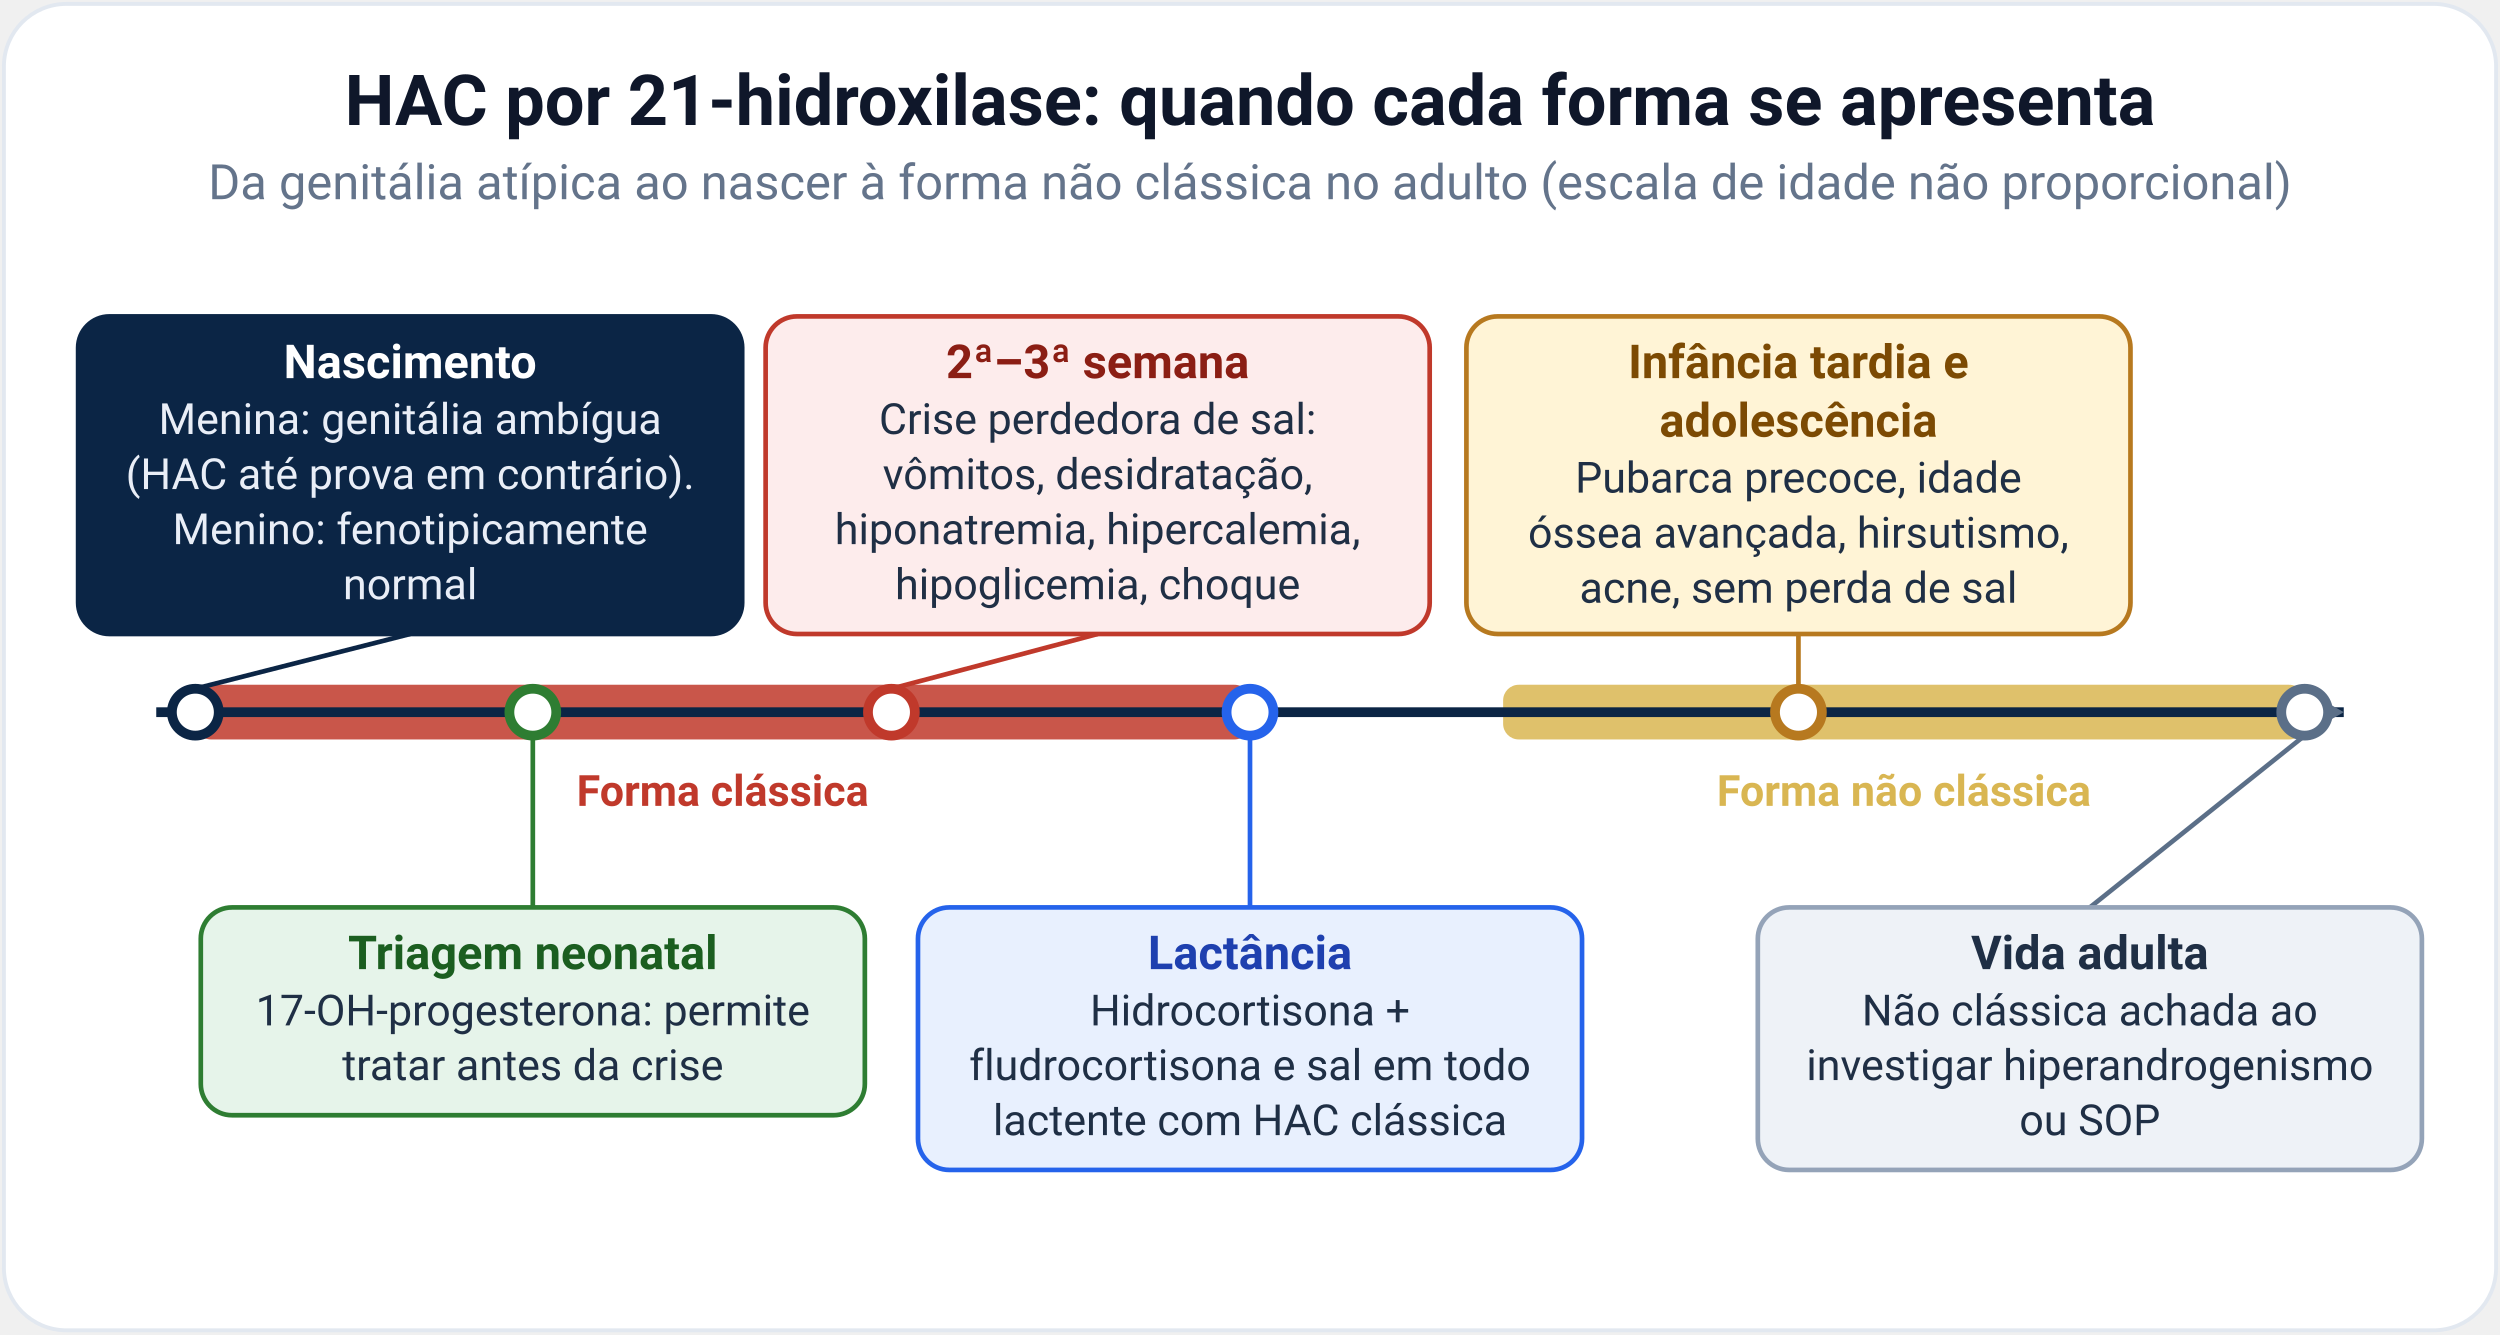
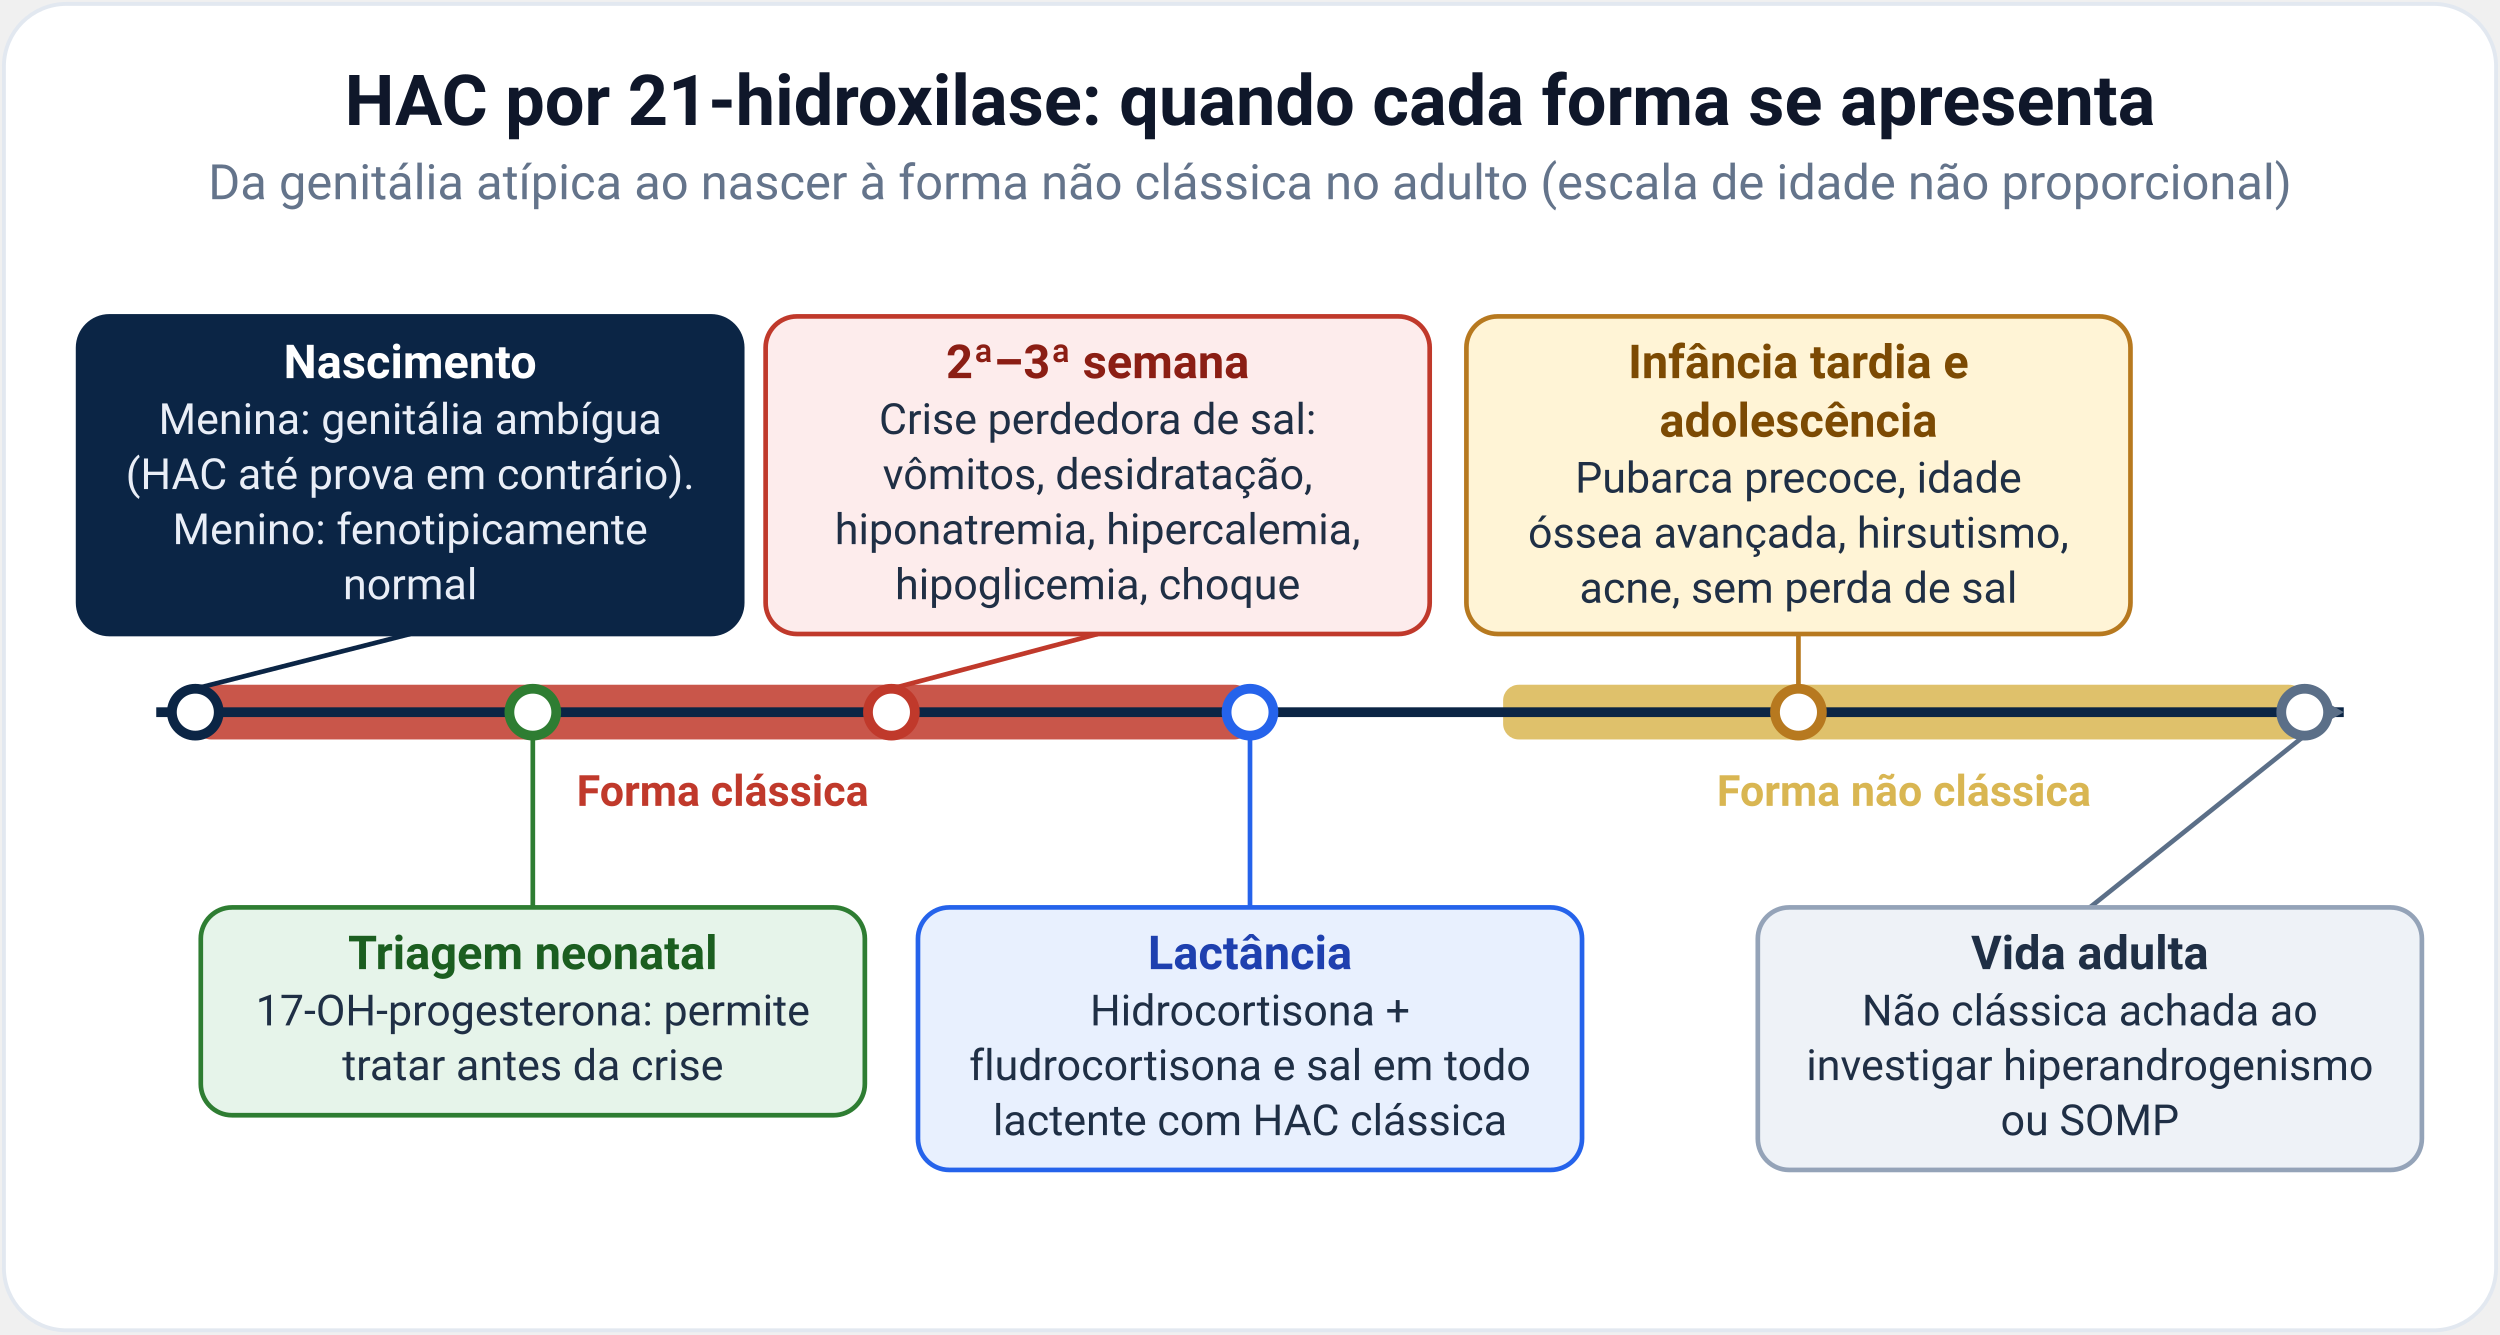
<svg xmlns="http://www.w3.org/2000/svg" viewBox="0 0 640 341.56" width="640" height="341.56" role="img" aria-label="HAC por 21-hidroxilase: quando cada forma se apresenta">
  <defs>
    <marker id="fngenitahac-ag" markerWidth="10" markerHeight="10" refX="8" refY="5" orient="auto" markerUnits="userSpaceOnUse">
      <path d="M1,1 L8,5 L1,9 Z" fill="#d9b652" />
    </marker>
    <marker id="fngenitahac-ar" markerWidth="10" markerHeight="10" refX="8" refY="5" orient="auto" markerUnits="userSpaceOnUse">
      <path d="M1,1 L8,5 L1,9 Z" fill="#c0392b" />
    </marker>
    <marker id="fngenitahac-as" markerWidth="10" markerHeight="10" refX="8" refY="5" orient="auto" markerUnits="userSpaceOnUse">
      <path d="M1,1 L8,5 L1,9 Z" fill="#5b6f88" />
    </marker>
    <marker id="fngenitahac-av" markerWidth="10" markerHeight="10" refX="8" refY="5" orient="auto" markerUnits="userSpaceOnUse">
      <path d="M1,1 L8,5 L1,9 Z" fill="#2e7d32" />
    </marker>
  </defs>
  <rect x="1" y="1" width="638" height="339.56" rx="16" fill="#ffffff" stroke="#e2e8f0" />
  <text x="320" y="32" font-family="-apple-system,'Segoe UI',Roboto,Helvetica,Arial,sans-serif" font-size="18" font-weight="700" fill="#0f172a" text-anchor="middle">HAC por 21-hidroxilase: quando cada forma se apresenta</text>
  <text x="320" y="51" font-family="-apple-system,'Segoe UI',Roboto,Helvetica,Arial,sans-serif" font-size="12.5" fill="#64748b" text-anchor="middle">Da genitália atípica ao nascer à forma não clássica no adulto (escala de idade não proporcional)</text>
  <rect x="50" y="175.3" width="270" height="14" rx="4" fill="#c0392b" fill-opacity=".85" />
  <text x="185" y="206.3" font-family="-apple-system,'Segoe UI',Roboto,Helvetica,Arial,sans-serif" font-size="11" font-weight="700" fill="#c0392b" text-anchor="middle">Forma clássica</text>
  <rect x="384.8" y="175.3" width="205.2" height="14" rx="4" fill="#d9b652" fill-opacity=".85" />
  <text x="487.4" y="206.3" font-family="-apple-system,'Segoe UI',Roboto,Helvetica,Arial,sans-serif" font-size="11" font-weight="700" fill="#d9b652" text-anchor="middle">Forma não clássica</text>
  <line x1="40" y1="182.32" x2="600" y2="182.32" stroke="#0b2545" stroke-width="2.5" marker-end="url(#fngenitahac-as)" />
  <circle cx="50" cy="182.32" r="6" fill="#ffffff" stroke="#0b2545" stroke-width="2.5" />
  <line x1="50" y1="176.3" x2="105" y2="162.3" stroke="#0b2545" stroke-width="1.2" />
  <rect x="20" y="81" width="170" height="81.3" rx="8" fill="#0b2545" stroke="#0b2545" stroke-width="1.2" />
  <text x="105" y="96.8" font-family="-apple-system,'Segoe UI',Roboto,Helvetica,Arial,sans-serif" font-size="12" font-weight="700" fill="#ffffff" text-anchor="middle">Nascimento</text>
  <text x="105" y="111.1" font-family="-apple-system,'Segoe UI',Roboto,Helvetica,Arial,sans-serif" font-size="11" fill="#e9eef7" text-anchor="middle">Menina: genitália ambígua</text>
  <text x="105" y="125.2" font-family="-apple-system,'Segoe UI',Roboto,Helvetica,Arial,sans-serif" font-size="11" fill="#e9eef7" text-anchor="middle">(HAC até prova em contrário).</text>
  <text x="105" y="139.3" font-family="-apple-system,'Segoe UI',Roboto,Helvetica,Arial,sans-serif" font-size="11" fill="#e9eef7" text-anchor="middle">Menino: fenotipicamente</text>
  <text x="105" y="153.4" font-family="-apple-system,'Segoe UI',Roboto,Helvetica,Arial,sans-serif" font-size="11" fill="#e9eef7" text-anchor="middle">normal</text>
  <circle cx="136.4" cy="182.32" r="6" fill="#ffffff" stroke="#2e7d32" stroke-width="2.5" />
  <line x1="136.4" y1="188.3" x2="136.4" y2="232.3" stroke="#2e7d32" stroke-width="1.2" />
  <rect x="51.4" y="232.3" width="170" height="53.2" rx="8" fill="#e6f4ea" stroke="#2e7d32" stroke-width="1.2" />
  <text x="136.4" y="248.1" font-family="-apple-system,'Segoe UI',Roboto,Helvetica,Arial,sans-serif" font-size="12" font-weight="700" fill="#1b5e20" text-anchor="middle">Triagem neonatal</text>
  <text x="136.4" y="262.5" font-family="-apple-system,'Segoe UI',Roboto,Helvetica,Arial,sans-serif" font-size="11" fill="#1f2f45" text-anchor="middle">17-OH-progesterona: permite</text>
  <text x="136.4" y="276.5" font-family="-apple-system,'Segoe UI',Roboto,Helvetica,Arial,sans-serif" font-size="11" fill="#1f2f45" text-anchor="middle">tratar antes da crise</text>
  <circle cx="228.2" cy="182.32" r="6" fill="#ffffff" stroke="#c0392b" stroke-width="2.5" />
  <line x1="228.2" y1="176.3" x2="281" y2="162.3" stroke="#c0392b" stroke-width="1.2" />
  <rect x="196" y="81" width="170" height="81.3" rx="8" fill="#fdecec" stroke="#c0392b" stroke-width="1.2" />
  <text x="281" y="96.8" font-family="-apple-system,'Segoe UI',Roboto,Helvetica,Arial,sans-serif" font-size="12" font-weight="700" fill="#8b1e14" text-anchor="middle">2ª–3ª semana</text>
  <text x="281" y="111.1" font-family="-apple-system,'Segoe UI',Roboto,Helvetica,Arial,sans-serif" font-size="11" fill="#1f2f45" text-anchor="middle">Crise perdedora de sal:</text>
  <text x="281" y="125.2" font-family="-apple-system,'Segoe UI',Roboto,Helvetica,Arial,sans-serif" font-size="11" fill="#1f2f45" text-anchor="middle">vômitos, desidratação,</text>
  <text x="281" y="139.3" font-family="-apple-system,'Segoe UI',Roboto,Helvetica,Arial,sans-serif" font-size="11" fill="#1f2f45" text-anchor="middle">hiponatremia, hipercalemia,</text>
  <text x="281" y="153.4" font-family="-apple-system,'Segoe UI',Roboto,Helvetica,Arial,sans-serif" font-size="11" fill="#1f2f45" text-anchor="middle">hipoglicemia, choque</text>
  <circle cx="320" cy="182.32" r="6" fill="#ffffff" stroke="#2563eb" stroke-width="2.5" />
  <line x1="320" y1="188.3" x2="320" y2="232.3" stroke="#2563eb" stroke-width="1.2" />
  <rect x="235" y="232.3" width="170" height="67.2" rx="8" fill="#e8f0fe" stroke="#2563eb" stroke-width="1.2" />
  <text x="320" y="248.1" font-family="-apple-system,'Segoe UI',Roboto,Helvetica,Arial,sans-serif" font-size="12" font-weight="700" fill="#1e40af" text-anchor="middle">Lactância</text>
  <text x="320" y="262.5" font-family="-apple-system,'Segoe UI',Roboto,Helvetica,Arial,sans-serif" font-size="11" fill="#1f2f45" text-anchor="middle">Hidrocortisona +</text>
  <text x="320" y="276.5" font-family="-apple-system,'Segoe UI',Roboto,Helvetica,Arial,sans-serif" font-size="11" fill="#1f2f45" text-anchor="middle">fludrocortisona e sal em todo</text>
  <text x="320" y="290.6" font-family="-apple-system,'Segoe UI',Roboto,Helvetica,Arial,sans-serif" font-size="11" fill="#1f2f45" text-anchor="middle">lactente com HAC clássica</text>
  <circle cx="460.4" cy="182.32" r="6" fill="#ffffff" stroke="#b7791f" stroke-width="2.5" />
  <line x1="460.4" y1="176.3" x2="460.4" y2="162.3" stroke="#b7791f" stroke-width="1.2" />
  <rect x="375.4" y="81" width="170" height="81.3" rx="8" fill="#fff4d6" stroke="#b7791f" stroke-width="1.2" />
  <text x="460.4" y="96.8" font-family="-apple-system,'Segoe UI',Roboto,Helvetica,Arial,sans-serif" font-size="12" font-weight="700" fill="#7c4a03" text-anchor="middle">Infância tardia e</text>
  <text x="460.4" y="111.8" font-family="-apple-system,'Segoe UI',Roboto,Helvetica,Arial,sans-serif" font-size="12" font-weight="700" fill="#7c4a03" text-anchor="middle">adolescência</text>
  <text x="460.4" y="126.1" font-family="-apple-system,'Segoe UI',Roboto,Helvetica,Arial,sans-serif" font-size="11" fill="#1f2f45" text-anchor="middle">Pubarca precoce, idade</text>
  <text x="460.4" y="140.2" font-family="-apple-system,'Segoe UI',Roboto,Helvetica,Arial,sans-serif" font-size="11" fill="#1f2f45" text-anchor="middle">óssea avançada, hirsutismo,</text>
  <text x="460.4" y="154.3" font-family="-apple-system,'Segoe UI',Roboto,Helvetica,Arial,sans-serif" font-size="11" fill="#1f2f45" text-anchor="middle">acne, sem perda de sal</text>
  <circle cx="590" cy="182.32" r="6" fill="#ffffff" stroke="#5b6f88" stroke-width="2.5" />
  <line x1="590" y1="188.3" x2="535" y2="232.3" stroke="#5b6f88" stroke-width="1.2" />
  <rect x="450" y="232.3" width="170" height="67.2" rx="8" fill="#eef2f7" stroke="#94a3b8" stroke-width="1.2" />
  <text x="535" y="248.1" font-family="-apple-system,'Segoe UI',Roboto,Helvetica,Arial,sans-serif" font-size="12" font-weight="700" fill="#1f2f45" text-anchor="middle">Vida adulta</text>
  <text x="535" y="262.5" font-family="-apple-system,'Segoe UI',Roboto,Helvetica,Arial,sans-serif" font-size="11" fill="#1f2f45" text-anchor="middle">Não clássica achada ao</text>
  <text x="535" y="276.5" font-family="-apple-system,'Segoe UI',Roboto,Helvetica,Arial,sans-serif" font-size="11" fill="#1f2f45" text-anchor="middle">investigar hiperandrogenismo</text>
-   <text x="535" y="290.6" font-family="-apple-system,'Segoe UI',Roboto,Helvetica,Arial,sans-serif" font-size="11" fill="#1f2f45" text-anchor="middle">ou SOP</text>
+   <text x="535" y="290.6" font-family="-apple-system,'Segoe UI',Roboto,Helvetica,Arial,sans-serif" font-size="11" fill="#1f2f45" text-anchor="middle">ou SOMP</text>
</svg>
